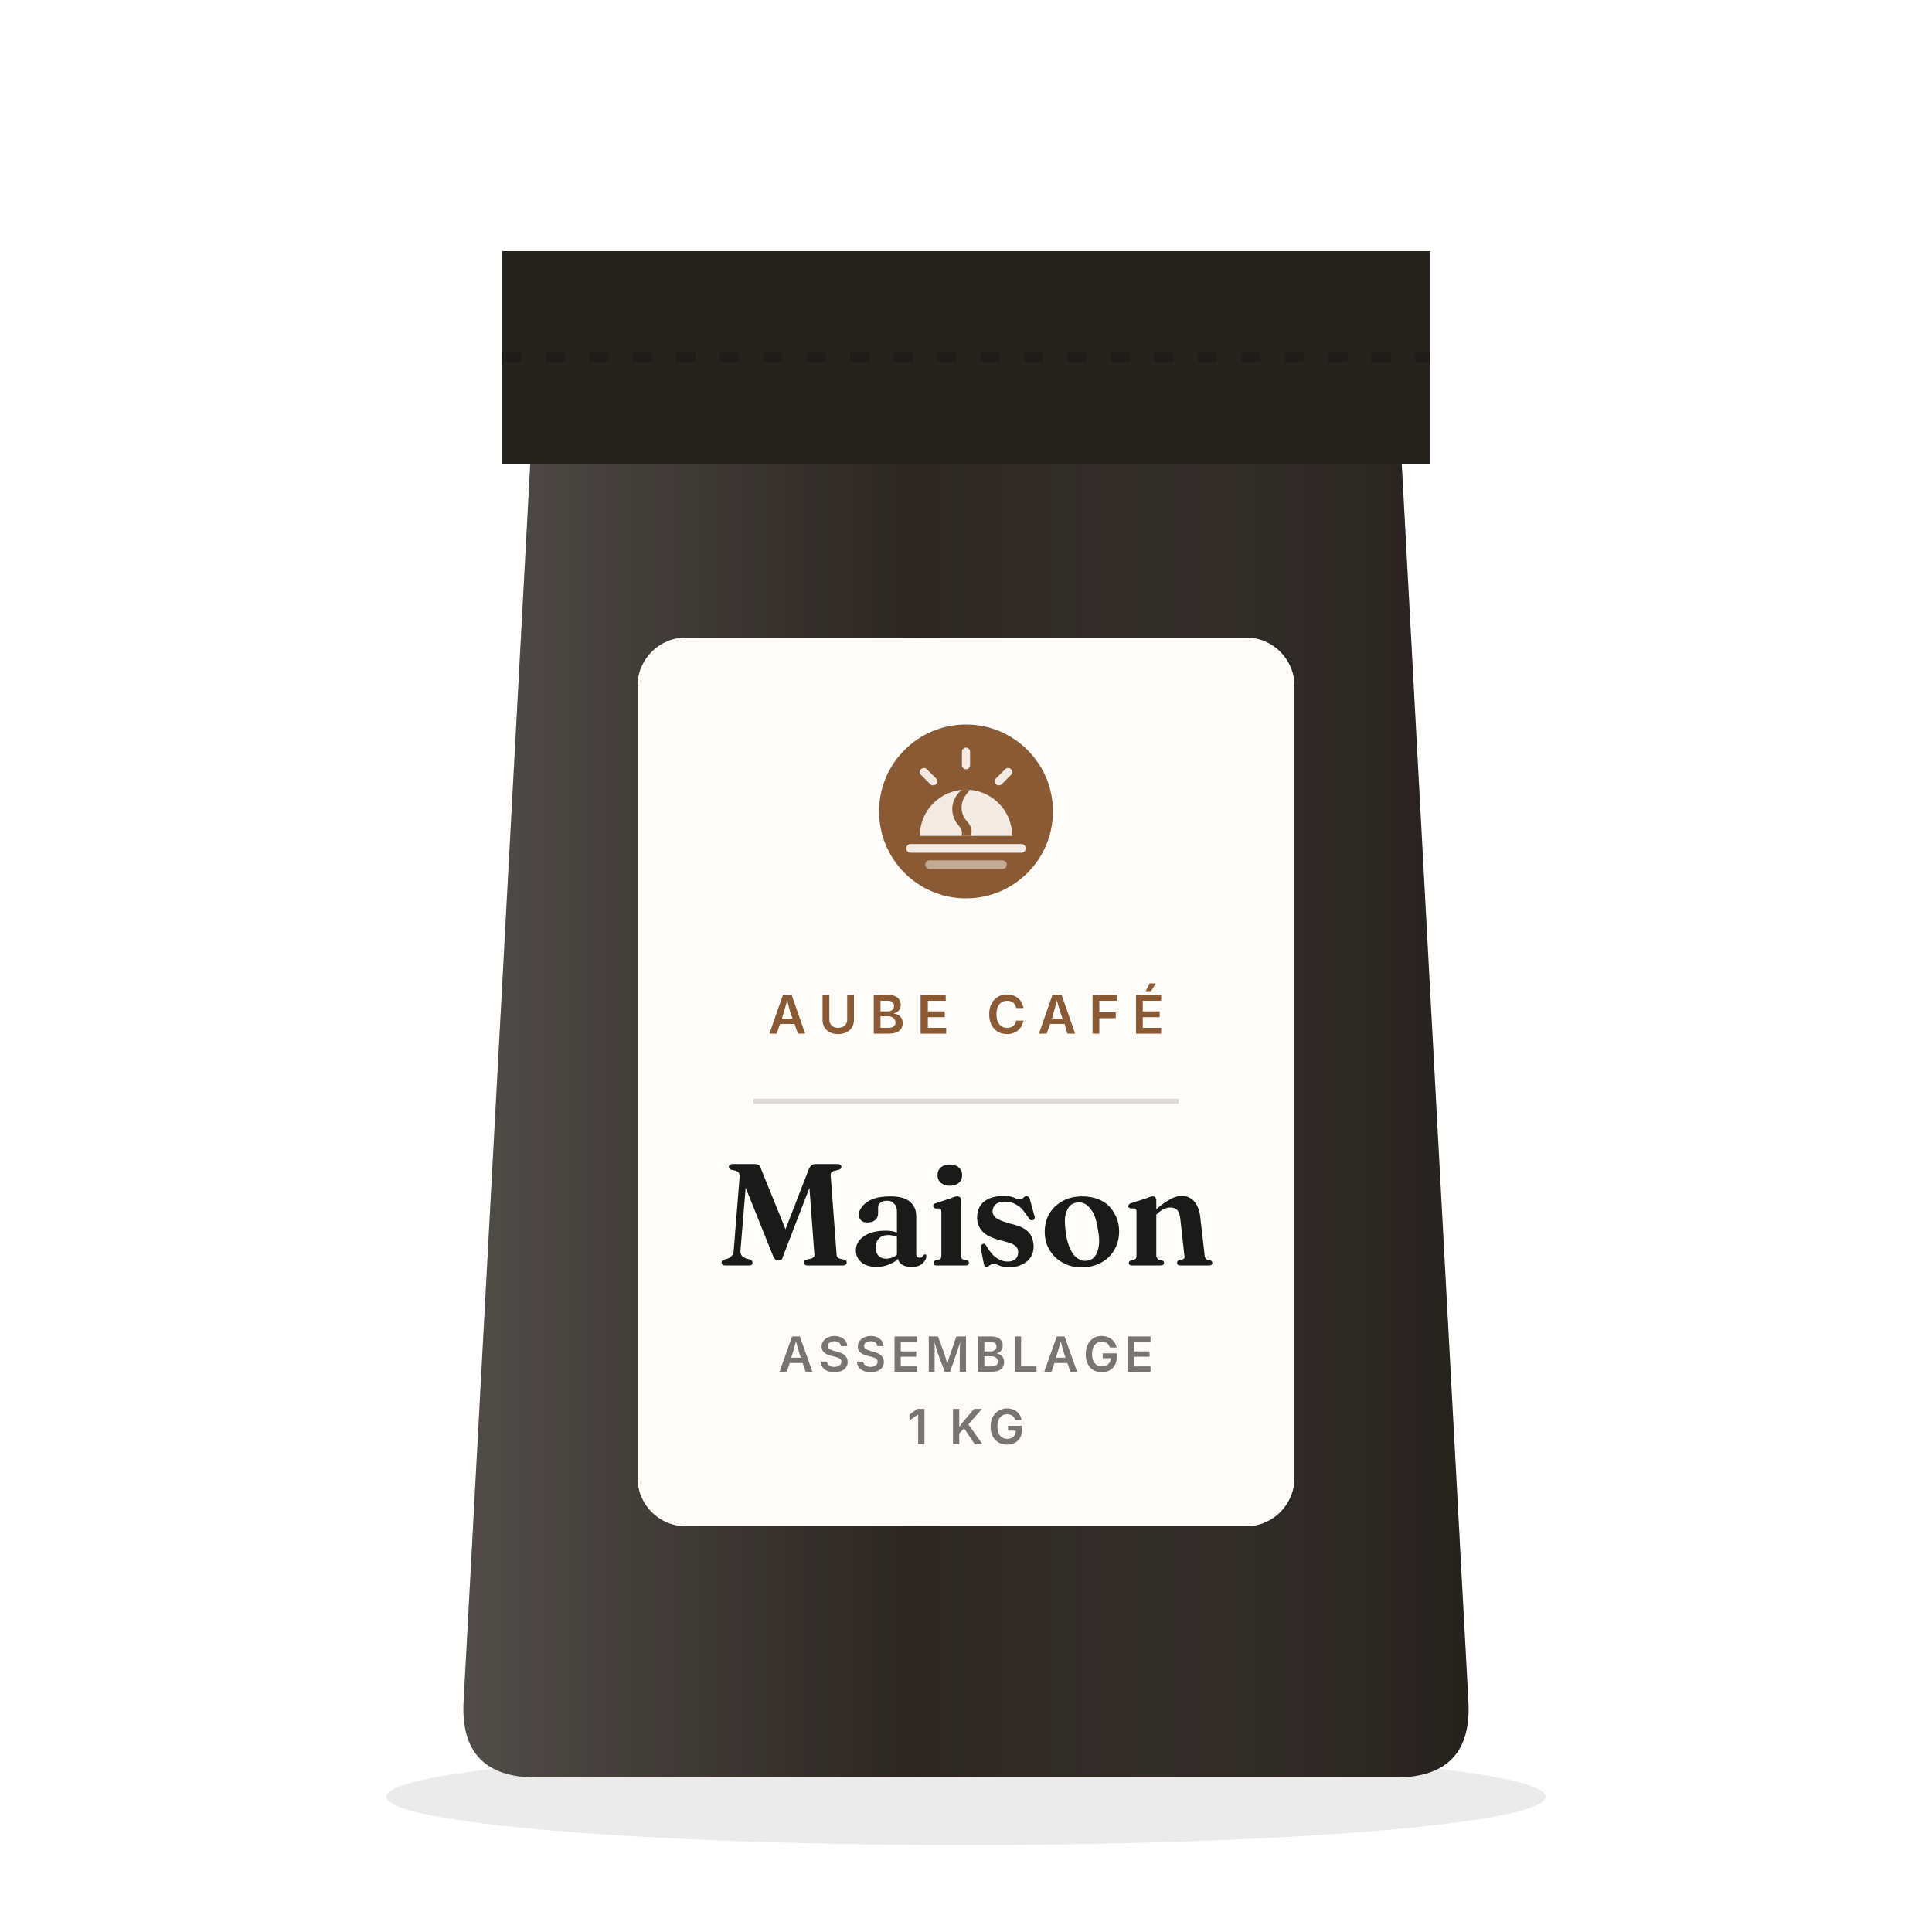
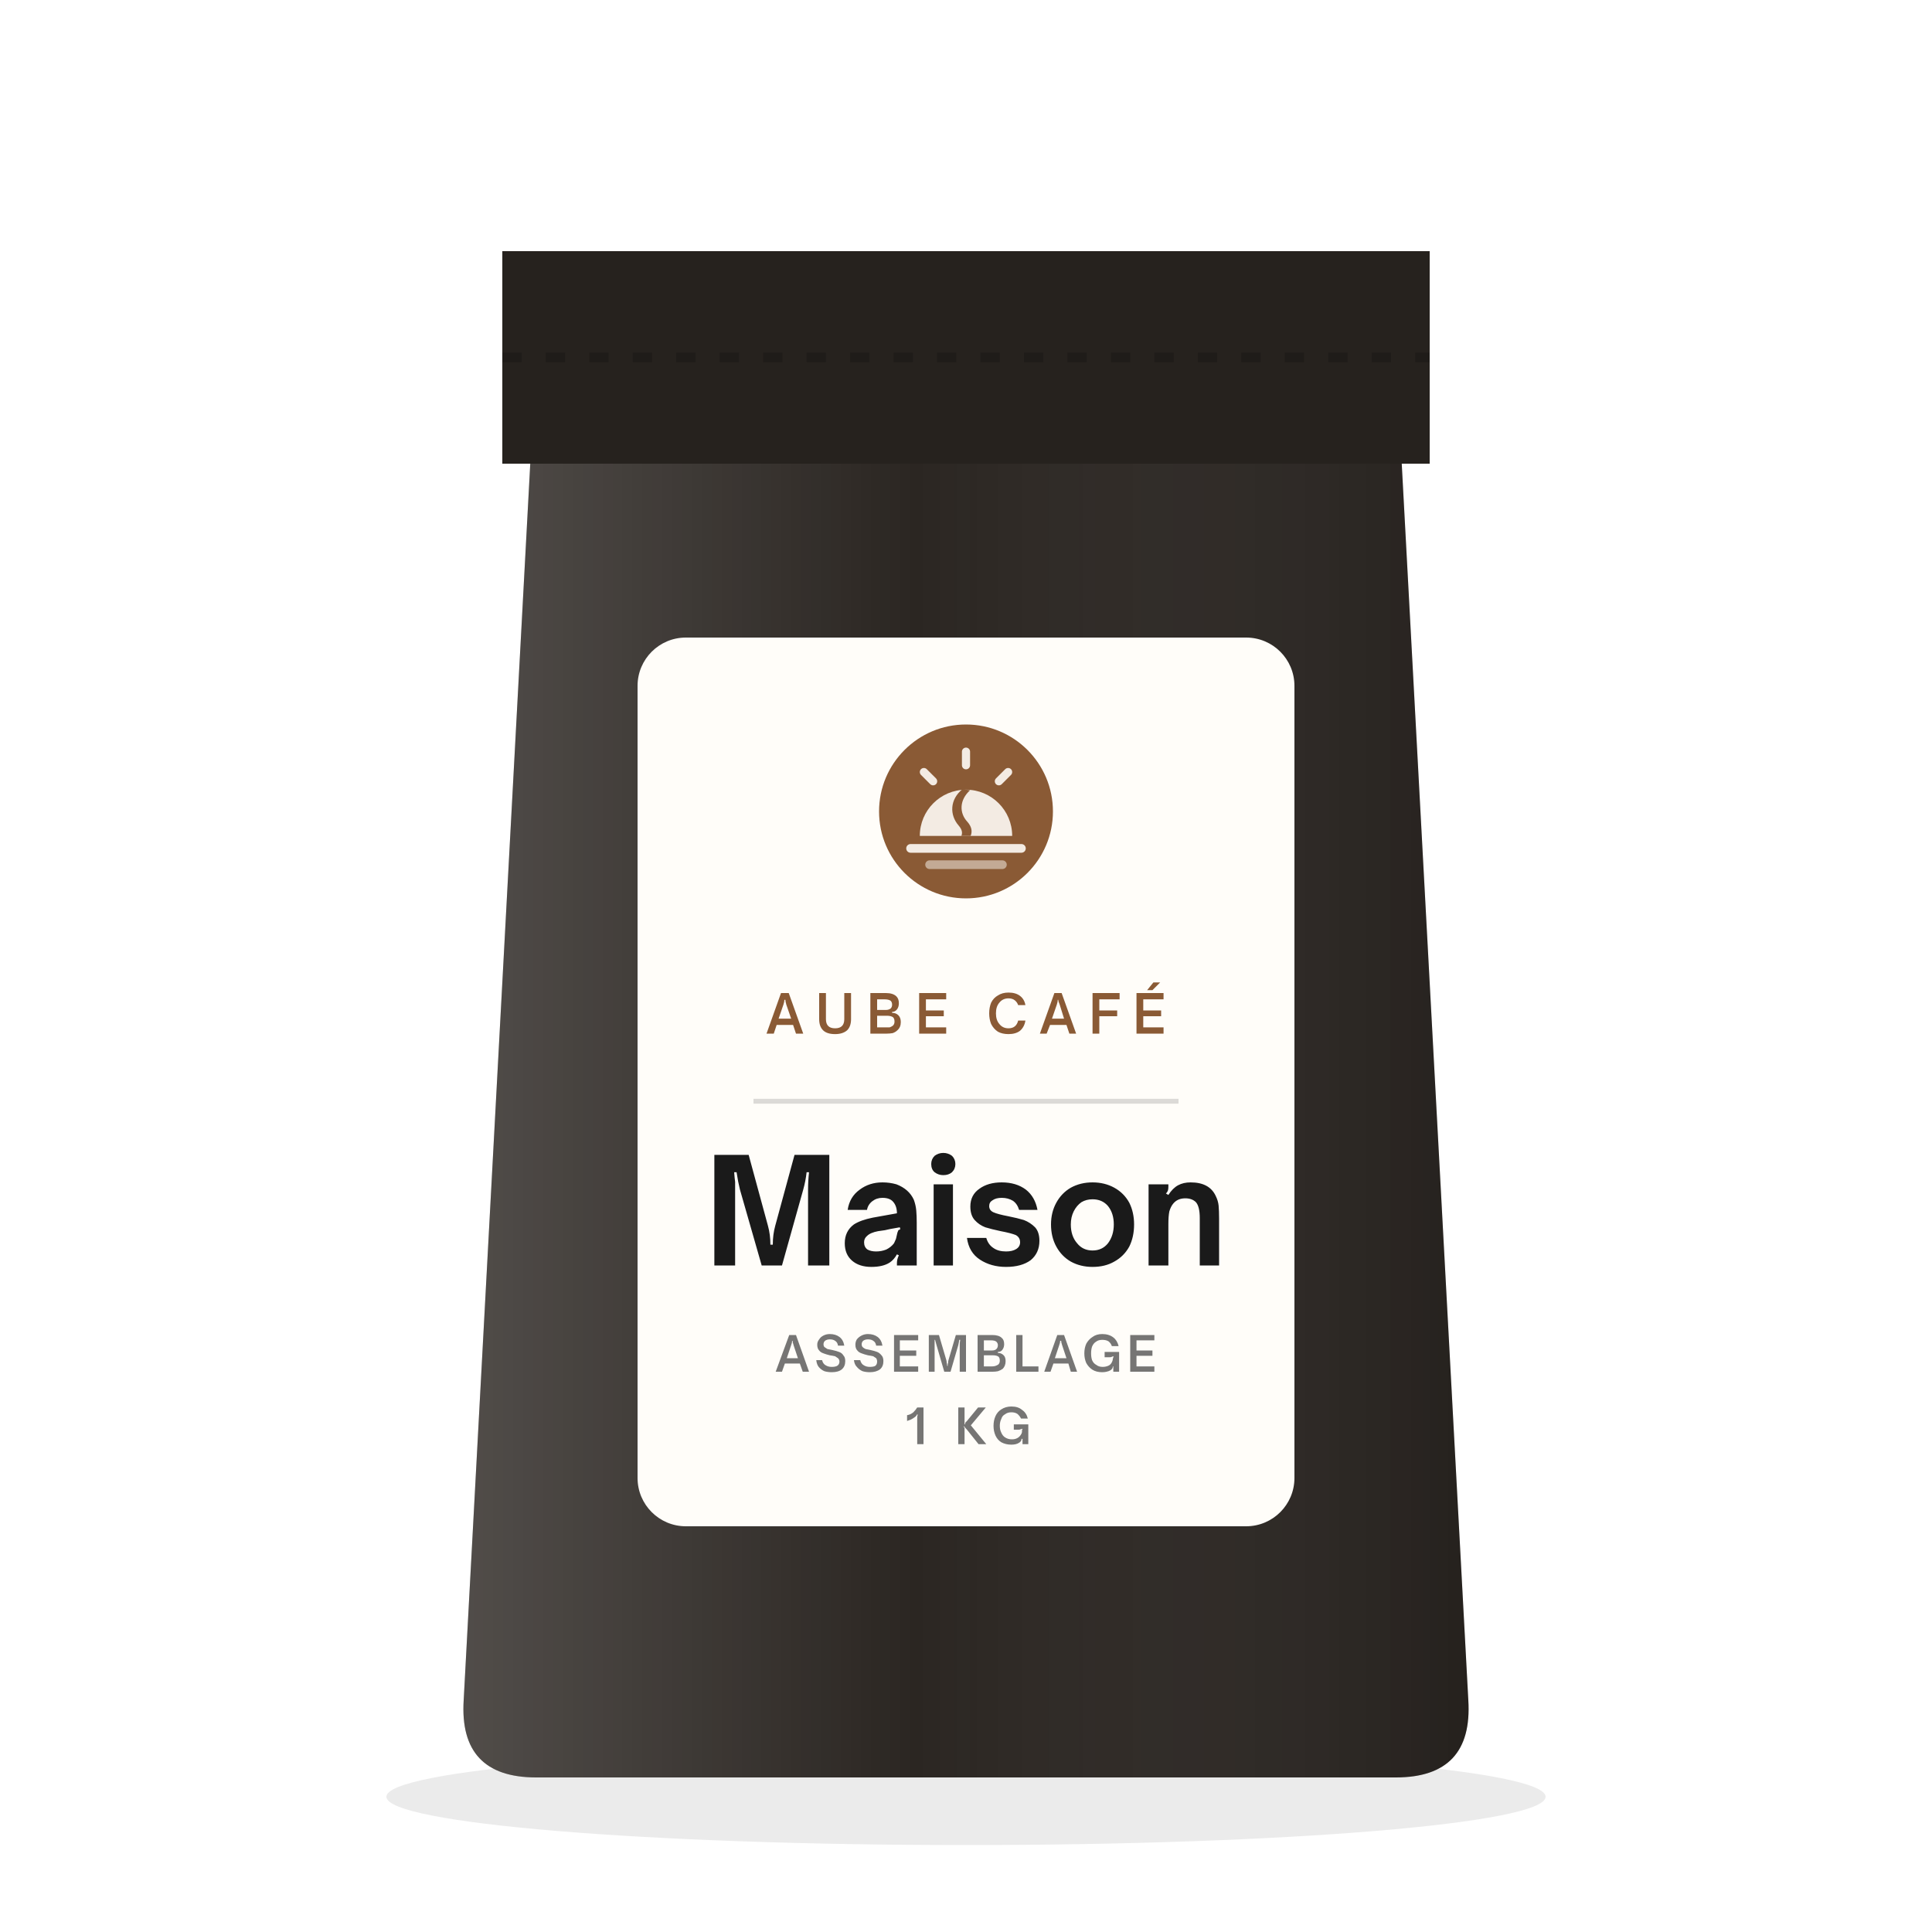
<svg xmlns="http://www.w3.org/2000/svg" viewBox="0 0 400 400">
  <ellipse cx="200" cy="372" rx="120" ry="10" fill="#000" opacity=".08" />
  <path d="M110 92h180l14 260q1 16-15 16H111q-16 0-15-16z" fill="#2b2622" />
  <path d="M110 92h180l14 260q1 16-15 16H111q-16 0-15-16z" fill="url(#shade)" />
  <path d="M104 52h192v44H104z" fill="#2b2622" />
  <path d="M104 52h192v44H104z" fill="#000" opacity=".12" />
  <path d="M104 74h192" stroke="#000" stroke-opacity=".18" stroke-width="2" stroke-dasharray="4 5" />
  <rect x="132" y="132" width="136" height="184" rx="10" fill="#fffdf9" />
  <g transform="translate(182 150) scale(.5625)">
    <circle cx="32" cy="32" r="32" fill="#8a5a35" />
    <path d="M15 41a17 17 0 0 1 34 0z" fill="#f3ebe3" />
    <path d="M33.5 24.2c-4 3.6-4 8.4-1 11.6 1.6 1.8 1.9 3.6 1.2 5.2h-3.4c.5-1.2.2-2.4-1-3.8-3.4-3.9-3.3-9.6 1.4-13.4z" fill="#8a5a35" />
    <rect x="10" y="44" width="44" height="3.2" rx="1.6" fill="#f3ebe3" />
    <rect x="17" y="50" width="30" height="3.2" rx="1.6" fill="#f3ebe3" opacity=".55" />
    <g stroke="#f3ebe3" stroke-width="3" stroke-linecap="round">
      <path d="M32 10v5M16.5 17.5l3.4 3.4M47.5 17.5l-3.4 3.4" />
    </g>
  </g>
-   <path d="M159.3 214H160.8L161.5 212H164.5L165.2 214H166.7L163.9 206H162.1ZM161.9 210.9 162.2 209.8C162.4 209.1 162.7 208.2 163 207.1C163.2 208.2 163.5 209.1 163.7 209.8L164.1 210.9Z M173.5 214.1C175.5 214.1 176.8 212.9 176.8 211.2V206H175.4V211.1C175.4 212.1 174.7 212.8 173.5 212.8C172.4 212.8 171.7 212.1 171.7 211.1V206H170.3V211.2C170.3 212.9 171.6 214.1 173.5 214.1Z M180.9 214H184.1C186 214 186.9 213.1 186.9 211.8C186.9 210.6 186 209.9 185.1 209.9V209.8C185.9 209.6 186.5 209 186.5 208.1C186.5 206.9 185.7 206 184 206H180.9ZM182.3 212.8V210.4H183.9C184.8 210.4 185.4 211 185.4 211.7C185.4 212.3 185 212.8 183.9 212.8ZM182.3 209.4V207.2H183.8C184.7 207.2 185.1 207.6 185.1 208.3C185.1 209 184.5 209.4 183.8 209.4Z M190.6 214H195.9V212.8H192.1V210.6H195.6V209.4H192.1V207.2H195.8V206H190.6Z  M208.5 214.1C210.4 214.1 211.6 212.9 211.9 211.3H210.4C210.2 212.3 209.5 212.8 208.5 212.8C207.2 212.8 206.3 211.8 206.3 210C206.3 208.2 207.2 207.2 208.5 207.2C209.5 207.2 210.2 207.7 210.4 208.7H211.9C211.6 206.9 210.2 205.9 208.5 205.9C206.4 205.9 204.8 207.4 204.8 210C204.8 212.6 206.4 214.1 208.5 214.1Z M215.1 214H216.7L217.4 212H220.4L221 214H222.6L219.8 206H217.9ZM217.8 210.9 218.1 209.8C218.3 209.1 218.6 208.2 218.8 207.1C219.1 208.2 219.4 209.1 219.6 209.8L220 210.9Z M226.2 214H227.6V210.8H231V209.6H227.6V207.2H231.3V206H226.2Z M235.2 214H240.4V212.8H236.6V210.6H240.1V209.4H236.6V207.2H240.4V206H235.2ZM237.2 205.2H238.3L239.3 203.6H238Z" fill="#8a5a35" />
+   <path d="M160.2 214H158.7L161.7 205.6H163.3L166.3 214H164.8L164.2 212.2H160.8ZM161.2 210.9H163.8L162.8 208Q162.6 207.3 162.6 207H162.4Q162.4 207.4 162.2 208Z M169.6 211V205.6H171V211Q171 212.9 172.9 212.9Q174.8 212.9 174.8 211V205.6H176.2V211Q176.2 212.5 175.4 213.3Q174.5 214.1 172.9 214.1Q171.2 214.1 170.4 213.3Q169.6 212.5 169.6 211Z M180.2 214V205.6H183.4Q184.9 205.6 185.6 206.3Q186.1 206.8 186.1 207.7Q186.1 208.5 185.7 209Q185.3 209.5 184.7 209.5V209.7Q185.5 209.7 186 210.2Q186.5 210.7 186.5 211.6Q186.5 212.7 185.8 213.3Q185.4 213.7 184.8 213.9Q184.2 214 183.6 214ZM183.4 209.1Q184 209.1 184.4 208.8Q184.7 208.5 184.7 208Q184.7 207.5 184.4 207.2Q184 206.9 183.1 206.9H181.6V209.1ZM183.4 212.7Q183.8 212.7 184.2 212.7Q184.5 212.6 184.8 212.4Q185.2 212.1 185.2 211.5Q185.2 210.7 184.7 210.5Q184.3 210.3 183.6 210.3H181.6V212.7Z M195.9 214H190.3V205.6H195.9V206.9H191.7V209.2H195.4V210.4H191.7V212.7H195.9Z  M204.8 209.8Q204.8 208.6 205.2 207.6Q205.7 206.6 206.6 206.1Q207.5 205.5 208.8 205.5Q210.3 205.5 211.2 206.2Q212.1 206.9 212.3 208.1H210.8Q210.6 207.5 210.1 207.1Q209.6 206.7 208.8 206.7Q207.6 206.7 206.9 207.6Q206.2 208.4 206.2 209.8Q206.2 211.2 206.9 212Q207.6 212.9 208.8 212.9Q209.6 212.9 210.1 212.5Q210.6 212.1 210.8 211.3H212.3Q212.1 212.6 211.2 213.4Q210.3 214.1 208.8 214.1Q207.5 214.1 206.6 213.6Q205.7 213 205.2 212Q204.8 211 204.8 209.8Z M216.7 214H215.3L218.3 205.6H219.8L222.8 214H221.4L220.8 212.2H217.4ZM217.8 210.9H220.3L219.4 208Q219.1 207.3 219.1 207H219Q219 207.4 218.8 208Z M227.6 214H226.2V205.6H231.8V206.9H227.6V209.2H231.3V210.4H227.6Z M240.9 214H235.3V205.6H240.9V206.9H236.7V209.2H240.4V210.4H236.7V212.7H240.9ZM238.6 205H237.5L238.8 203.4H240.2Z" fill="#8a5a35" />
  <path d="M156 228h88" stroke="#1a1a1a" stroke-opacity=".15" />
-   <path d="M163.2 255.9 161.9 256.4 167.4 242.2Q167.7 241.5 168 241.3Q168.3 241 168.9 241H173.4Q173.8 241 174 241.2Q174.2 241.3 174.2 241.6Q174.2 241.8 174 242Q173.9 242.1 173.6 242.2L172.8 242.4Q172.3 242.5 172.1 242.8Q171.9 243.1 172 243.6L173.2 259.6Q173.2 260.1 173.4 260.3Q173.5 260.5 173.9 260.6L174.8 260.8Q175 260.9 175.2 261Q175.3 261.2 175.3 261.4Q175.3 261.7 175.1 261.8Q174.9 262 174.5 262H167.2Q166.8 262 166.6 261.8Q166.4 261.7 166.4 261.4Q166.4 261.2 166.5 261Q166.7 260.9 167 260.8L167.8 260.6Q168.3 260.5 168.5 260.2Q168.7 260 168.6 259.6L167.4 243.4L168.6 243.3L162.2 259.9Q162 260.6 161.8 260.8Q161.5 260.9 161.2 260.9Q160.9 260.9 160.7 260.9Q160.5 260.8 160.4 260.6Q160.2 260.4 160 259.9L153.5 243.7L154.6 243.3L153.3 259Q153.3 259.7 153.6 260Q154 260.4 154.6 260.6L155.4 260.8Q155.6 260.9 155.7 261.1Q155.8 261.2 155.8 261.4Q155.8 261.7 155.7 261.8Q155.5 262 155.1 262H150.1Q149.7 262 149.6 261.8Q149.4 261.7 149.4 261.4Q149.4 261.1 149.5 261Q149.7 260.9 150 260.8L150.6 260.6Q151.2 260.4 151.5 260Q151.8 259.7 151.9 259L153.1 244Q153.2 243.3 153 242.9Q152.8 242.5 152.3 242.4L151.5 242.2Q151.2 242.2 151.1 242Q150.9 241.8 150.9 241.6Q150.9 241 151.7 241H156.1Q156.7 241 157.1 241.2Q157.4 241.4 157.6 242.1Z M185.9 260.2V259.9L185.7 259.9V250.8Q185.7 249.7 185.1 249.2Q184.6 248.6 183.7 248.6Q182.8 248.6 182.3 249Q181.8 249.4 181.8 249.9V251.2Q181.8 252.1 181.2 252.6Q180.6 253.1 179.6 253.1Q178.7 253.1 178.3 252.7Q177.8 252.2 177.8 251.5Q177.8 250.6 178.6 249.7Q179.3 248.8 180.8 248.2Q182.2 247.7 184.4 247.7Q187.1 247.7 188.4 248.8Q189.7 249.9 189.7 251.8V259.6Q189.7 260 189.9 260.2Q190.1 260.4 190.4 260.4Q190.7 260.4 190.9 260.3Q191 260.1 191.1 259.9Q191.2 259.8 191.3 259.8Q191.4 259.7 191.5 259.7Q191.6 259.7 191.7 259.8Q191.8 259.9 191.8 260.1Q191.8 260.6 191.4 261.1Q191.1 261.6 190.4 262Q189.8 262.3 188.7 262.3Q187.4 262.3 186.7 261.8Q185.9 261.2 185.9 260.2ZM177.2 258.9Q177.2 257.1 178.8 256Q180.4 254.8 183.4 254.8Q184.3 254.8 185.1 255Q185.8 255.2 186.4 255.4L186.1 256.2Q185.6 256 185.1 255.9Q184.5 255.7 183.9 255.7Q182.7 255.7 182 256.4Q181.3 257.1 181.3 258.2Q181.3 259.4 181.9 260Q182.5 260.6 183.4 260.6Q184.2 260.6 184.9 260.3Q185.7 259.9 186.1 259.3L186.4 260Q185.7 261.1 184.3 261.7Q183 262.3 181.5 262.3Q179.5 262.3 178.4 261.4Q177.2 260.4 177.2 258.9Z M199 248.5V259.9Q199 260.3 199.1 260.5Q199.2 260.7 199.5 260.8L200.1 260.9Q200.4 261 200.5 261.1Q200.6 261.3 200.6 261.5Q200.6 261.7 200.4 261.9Q200.2 262 199.9 262H193.9Q193.6 262 193.4 261.9Q193.3 261.7 193.3 261.5Q193.3 261.3 193.4 261.2Q193.5 261 193.8 260.9L194.4 260.8Q194.6 260.7 194.8 260.5Q194.9 260.3 194.9 259.9V250.9Q194.9 250.5 194.8 250.4Q194.7 250.2 194.4 250.2L193.6 250.2Q193.4 250.1 193.3 250Q193.2 249.9 193.2 249.7Q193.2 249.5 193.3 249.3Q193.4 249.2 193.8 249.1L196.8 248.1Q197.4 247.9 197.6 247.8Q197.9 247.7 198.1 247.7Q198.6 247.7 198.8 247.9Q199 248.2 199 248.5ZM196.6 245.5Q195.5 245.5 194.8 244.9Q194.1 244.3 194.1 243.3Q194.1 242.3 194.8 241.7Q195.5 241.1 196.6 241.1Q197.8 241.1 198.5 241.7Q199.2 242.3 199.2 243.3Q199.2 244.3 198.5 244.9Q197.8 245.5 196.6 245.5Z M208.6 261.2Q209.7 261.2 210.2 260.7Q210.8 260.2 210.8 259.3Q210.8 258.8 210.6 258.4Q210.4 258 209.7 257.6Q209.1 257.3 207.9 257Q205.7 256.5 204.5 255.8Q203.3 255.1 202.8 254.1Q202.3 253.2 202.3 252.1Q202.3 250 203.7 248.8Q205.2 247.6 207.9 247.6Q208.8 247.6 209.5 247.8Q210.1 248 210.5 248.2Q210.9 248.3 211.1 248.3Q211.4 248.3 211.6 248.2Q211.9 248 212.1 247.8Q212.3 247.6 212.5 247.6Q212.7 247.6 212.9 247.8Q213.1 247.9 213.2 248.2L214.1 251.5Q214.3 251.9 214.2 252.2Q214.2 252.5 213.9 252.6Q213.6 252.7 213.4 252.6Q213.1 252.5 213 252.2Q212.2 251 211.5 250.2Q210.7 249.5 209.8 249.1Q209 248.8 208.1 248.8Q206.8 248.8 206.2 249.3Q205.5 249.9 205.5 250.8Q205.5 251.3 205.8 251.7Q206.1 252.2 206.8 252.5Q207.6 252.9 209 253.3Q210.8 253.7 211.9 254.3Q213.1 255 213.5 255.9Q214 256.9 214 258.1Q214 259.3 213.4 260.3Q212.7 261.3 211.6 261.8Q210.4 262.4 208.9 262.4Q208 262.4 207.4 262.2Q206.8 262 206.4 261.8Q206 261.6 205.7 261.6Q205.4 261.6 205.2 261.8Q204.9 262 204.7 262.1Q204.5 262.3 204.2 262.3Q204 262.3 203.9 262.2Q203.8 262.1 203.7 261.7L203.1 258.7Q203 258.2 203.1 257.9Q203.1 257.7 203.4 257.6Q203.7 257.4 203.9 257.6Q204.1 257.7 204.3 258.1Q205.3 259.8 206.4 260.5Q207.5 261.2 208.6 261.2Z M224.1 247.7Q226.3 247.7 228.1 248.6Q229.8 249.5 230.7 251.2Q231.7 252.8 231.7 255Q231.7 257.1 230.7 258.8Q229.7 260.5 228 261.4Q226.2 262.4 223.9 262.4Q221.7 262.4 220 261.4Q218.3 260.5 217.3 258.8Q216.3 257.2 216.3 255Q216.3 252.9 217.3 251.2Q218.3 249.6 220.1 248.6Q221.8 247.7 224.1 247.7ZM225.1 261Q226.1 260.9 226.7 260.1Q227.3 259.3 227.5 257.9Q227.7 256.5 227.3 254.5Q227 252.5 226.4 251.2Q225.7 250 224.9 249.4Q224 248.8 222.9 249Q221.9 249.1 221.3 249.9Q220.7 250.7 220.5 252.1Q220.4 253.5 220.7 255.5Q221 257.5 221.7 258.8Q222.3 260.1 223.2 260.6Q224.1 261.2 225.1 261Z M239.4 248.5V259.9Q239.4 260.3 239.6 260.5Q239.7 260.7 239.9 260.8L240.5 260.9Q241 261.1 241 261.4Q241 262 240.3 262H234.4Q234.1 262 233.9 261.9Q233.7 261.7 233.7 261.5Q233.7 261.3 233.8 261.2Q234 261 234.2 260.9L234.8 260.8Q235.1 260.7 235.2 260.5Q235.3 260.3 235.3 259.9V250.9Q235.3 250.5 235.2 250.4Q235.1 250.2 234.9 250.2L234.1 250.2Q233.8 250.1 233.7 250Q233.6 249.9 233.6 249.7Q233.6 249.5 233.8 249.3Q233.9 249.2 234.2 249.1L237.3 248.1Q237.8 247.9 238.1 247.8Q238.4 247.7 238.6 247.7Q239 247.7 239.2 247.9Q239.4 248.2 239.4 248.5ZM239 251.8 238.4 251.2 239 250.7Q240.8 249.1 242.1 248.4Q243.4 247.6 244.6 247.6Q246.3 247.6 247.3 248.8Q248.3 250 248.5 252L249.4 259.8Q249.4 260.3 249.6 260.5Q249.7 260.7 249.9 260.8L250.5 260.9Q250.8 261 250.9 261.2Q251 261.3 251 261.5Q251 261.7 250.8 261.9Q250.7 262 250.3 262H244.4Q243.7 262 243.7 261.4Q243.7 261.1 244.1 260.9L244.7 260.8Q245 260.7 245.2 260.5Q245.3 260.3 245.2 259.8L244.4 252.6Q244.3 251.3 243.8 250.6Q243.3 250 242.3 250Q241.7 250 241 250.3Q240.3 250.6 239.6 251.3Z" fill="#1a1a1a" />
-   <path d="M161.4 284H162.9L163.5 282.2H166.2L166.8 284H168.2L165.6 276.7H164ZM163.8 281.1 164.1 280.2C164.3 279.6 164.5 278.8 164.8 277.7C165.1 278.7 165.3 279.6 165.5 280.2L165.8 281.1Z M172.7 284.1C174.5 284.1 175.5 283.2 175.5 282C175.5 280.7 174.4 280.1 173.4 279.9L172.7 279.7C172.1 279.5 171.4 279.3 171.4 278.7C171.4 278.1 171.9 277.7 172.8 277.7C173.5 277.7 174.1 278.1 174.1 278.7H175.4C175.4 277.5 174.3 276.6 172.8 276.6C171.3 276.6 170.1 277.5 170.1 278.8C170.1 279.8 170.8 280.4 172.1 280.7L172.9 280.9C173.7 281.1 174.2 281.4 174.2 281.9C174.2 282.6 173.6 283 172.7 283C171.9 283 171.3 282.6 171.2 281.9H169.9C170 283.3 171.1 284.1 172.7 284.1Z M180.3 284.1C182 284.1 183 283.2 183 282C183 280.7 181.9 280.1 180.9 279.9L180.2 279.7C179.6 279.5 178.9 279.3 178.9 278.7C178.9 278.1 179.4 277.7 180.3 277.7C181.1 277.7 181.6 278.1 181.6 278.7H182.9C182.9 277.5 181.8 276.6 180.3 276.6C178.8 276.6 177.6 277.5 177.6 278.8C177.6 279.8 178.3 280.4 179.6 280.7L180.4 280.9C181.2 281.1 181.7 281.4 181.7 281.9C181.7 282.6 181.1 283 180.2 283C179.4 283 178.8 282.6 178.7 281.9H177.4C177.5 283.3 178.6 284.1 180.3 284.1Z M185.2 284H189.9V282.9H186.5V280.9H189.7V279.8H186.5V277.8H189.9V276.7H185.2Z M192.3 284H193.5V280.3C193.5 279.8 193.5 278.8 193.5 277.9C193.8 278.9 194 279.9 194.2 280.3L195.6 284H196.7L198 280.3C198.2 279.8 198.5 278.8 198.8 277.9C198.7 278.8 198.7 279.8 198.7 280.3V284H200V276.7H198L196.7 280.5C196.5 280.9 196.3 281.8 196.1 282.5C196 281.8 195.7 280.9 195.6 280.5L194.2 276.7H192.3Z M202.5 284H205.4C207.1 284 207.9 283.2 207.9 282C207.9 280.9 207.1 280.3 206.3 280.2V280.2C207.1 280 207.6 279.5 207.6 278.6C207.6 277.5 206.8 276.7 205.3 276.7H202.5ZM203.8 282.9V280.8H205.3C206.1 280.8 206.6 281.3 206.6 281.9C206.6 282.5 206.2 282.9 205.2 282.9ZM203.8 279.8V277.8H205.1C205.9 277.8 206.3 278.2 206.3 278.8C206.3 279.4 205.8 279.8 205.1 279.8Z M210.1 284H214.6V282.9H211.4V276.7H210.1Z M216.2 284H217.7L218.3 282.2H221L221.6 284H223L220.4 276.7H218.8ZM218.6 281.1 218.9 280.2C219.1 279.6 219.3 278.8 219.6 277.7C219.9 278.7 220.1 279.6 220.3 280.2L220.6 281.1Z M228.1 284.1C229.9 284.1 231.2 282.9 231.2 281.1V280.2H228.3V281.2H230C229.9 282.3 229.2 282.9 228.1 282.9C226.9 282.9 226.1 282 226.1 280.4C226.1 278.7 226.9 277.8 228.1 277.8C229 277.8 229.6 278.3 229.8 279H231.2C230.9 277.6 229.7 276.6 228.1 276.6C226.2 276.6 224.8 278 224.8 280.4C224.8 282.7 226.1 284.1 228.1 284.1Z M233.5 284H238.2V282.9H234.8V280.9H238V279.8H234.8V277.8H238.2V276.7H233.5Z" fill="#1a1a1a" opacity=".6" />
-   <path d="M191.4 291.7H189.9L188.3 292.9V294.1L190 292.9H190.1V299H191.4Z  M197.3 299H198.6V296.8L199.6 295.7L201.8 299H203.4L200.5 294.9L203.3 291.7H201.7L199.8 293.9C199.3 294.5 199 294.9 198.6 295.4L198.6 293.9V291.7H197.3Z M208.5 299.1C210.3 299.1 211.6 297.9 211.6 296.1V295.2H208.7V296.2H210.3C210.3 297.3 209.6 297.9 208.5 297.9C207.3 297.9 206.5 297 206.5 295.4C206.5 293.7 207.3 292.8 208.5 292.8C209.4 292.8 210 293.3 210.2 294H211.5C211.3 292.6 210.1 291.6 208.5 291.6C206.6 291.6 205.1 293 205.1 295.4C205.1 297.7 206.5 299.1 208.5 299.1Z" fill="#1a1a1a" opacity=".6" />
+   <path d="M147.9 262V239.1H155L159 253.8Q159.5 255.6 159.5 257.7H160Q160 255.6 160.5 253.8L164.5 239.1H171.7V262H167.3V246.3Q167.3 244.5 167.5 242.7L167 242.7Q166.8 244.5 166.3 246.3L161.9 262H157.7L153.2 246.3Q152.8 244.7 152.5 242.7L152 242.7Q152.1 244 152.2 244.7Q152.2 245.5 152.2 246.3V262Z M174.9 257.4Q174.9 254.9 176.8 253.5Q178.2 252.6 180.7 252.1L185.7 251.2Q185.7 249.7 184.9 248.8Q184.2 248 182.7 248Q181.5 248 180.6 248.7Q179.7 249.4 179.5 250.5H175.5Q175.9 247.8 178 246.3Q180 244.8 182.7 244.8Q184.2 244.8 185.6 245.2Q186.9 245.7 187.8 246.5Q188.7 247.3 189.2 248.4Q189.6 249.5 189.7 250.6Q189.8 251.7 189.8 253.2V262H185.7V261.5Q185.7 260.7 186.1 259.9L185.7 259.7Q185.1 260.8 184.2 261.4Q182.8 262.3 180.4 262.3Q177.9 262.3 176.4 261Q174.9 259.7 174.9 257.4ZM183.5 258.7Q184.5 258.2 185.1 257.4Q185.3 256.9 185.5 256.5Q185.6 256 185.8 255.2Q185.9 254.9 186 254.7Q186.2 254.6 186.4 254.5L186.3 254.1Q183.9 254.5 183.2 254.7L181.8 254.9Q180.2 255.2 179.5 255.9Q178.9 256.4 178.9 257.2Q178.9 258.2 179.6 258.7Q180.3 259.1 181.4 259.1Q182.5 259.1 183.5 258.7Z M197.3 262H193.3V245.2H197.3ZM192.8 241Q192.8 240 193.5 239.3Q194.3 238.7 195.3 238.7Q196.3 238.7 197.1 239.3Q197.8 240 197.8 241Q197.8 242 197.1 242.7Q196.4 243.3 195.3 243.3Q194.3 243.3 193.5 242.7Q192.8 242.1 192.8 241Z M200.2 256.3H204.2Q204.6 257.7 205.7 258.4Q206.7 259.1 208.3 259.1Q209.6 259.1 210.4 258.6Q211.2 258.1 211.2 257.2Q211.2 256.2 210.3 255.7Q209.3 255.3 207.2 254.9Q205.3 254.5 204 254.1Q202.7 253.6 201.8 252.6Q200.9 251.6 200.9 249.8Q200.9 247.4 202.8 246.1Q204.6 244.8 207.4 244.8Q210.4 244.8 212.4 246.3Q214.3 247.8 214.8 250.5H211Q210.6 249.2 209.7 248.6Q208.7 248 207.4 248Q206.2 248 205.5 248.5Q204.8 248.9 204.8 249.7Q204.8 250.6 205.7 251Q206.6 251.4 208.7 251.8Q210.7 252.2 212 252.6Q213.3 253.1 214.3 254.1Q215.2 255.1 215.2 256.9Q215.2 259.4 213.4 260.9Q211.5 262.3 208.3 262.3Q205.2 262.3 202.9 260.8Q200.6 259.3 200.2 256.3Z M217.6 253.5Q217.6 251 218.7 249Q219.8 247 221.7 245.9Q223.7 244.8 226.2 244.8Q228.7 244.8 230.7 245.9Q232.7 247 233.8 249Q234.8 251 234.8 253.5Q234.8 256.1 233.8 258.1Q232.7 260.1 230.7 261.2Q228.8 262.3 226.2 262.3Q223.7 262.3 221.7 261.2Q219.8 260.1 218.7 258.1Q217.6 256.1 217.6 253.5ZM230.6 253.5Q230.6 251.2 229.4 249.7Q228.2 248.3 226.2 248.3Q224.9 248.3 223.9 248.9Q222.9 249.6 222.3 250.8Q221.7 252 221.7 253.5Q221.7 255.9 223 257.4Q224.2 258.9 226.2 258.9Q228.2 258.9 229.4 257.4Q230.6 255.8 230.6 253.5Z M237.8 262V245.2H241.9V245.7Q241.9 246.2 241.8 246.5Q241.7 246.8 241.4 247.1L241.9 247.4Q242.8 246 243.9 245.4Q245 244.8 246.5 244.8Q250.4 244.8 251.7 247.6Q252.2 248.6 252.3 249.6Q252.4 250.7 252.4 252.3V262H248.4V252.2Q248.4 249.8 247.6 248.9Q246.8 248.1 245.4 248.1Q243.8 248.1 242.9 249.2Q242.4 249.8 242.1 250.8Q241.9 251.8 241.9 253.4V262Z" fill="#1a1a1a" />
+   <path d="M161.9 284H160.6L163.4 276.4H164.8L167.5 284H166.2L165.6 282.3H162.5ZM162.9 281.2H165.2L164.3 278.5Q164.1 277.9 164.1 277.6H164Q164 278 163.8 278.5Z M169 281.6H170.2Q170.4 282.4 171 282.7Q171.5 283 172.2 283Q172.9 283 173.3 282.8Q173.8 282.5 173.8 281.9Q173.8 281.5 173.5 281.2Q173.2 281 172.9 280.8Q172.5 280.7 171.8 280.6Q171 280.4 170.5 280.2Q169.9 280 169.6 279.6Q169.2 279.2 169.2 278.4Q169.2 277.8 169.6 277.3Q169.9 276.8 170.5 276.5Q171.1 276.2 171.8 276.2Q173 276.2 173.8 276.8Q174.6 277.4 174.8 278.6H173.5Q173.4 277.9 172.9 277.6Q172.5 277.3 171.8 277.3Q171.2 277.3 170.8 277.6Q170.5 277.9 170.5 278.3Q170.5 278.7 170.7 278.9Q171 279.1 171.3 279.3Q171.7 279.4 172.3 279.5Q173.2 279.7 173.7 279.9Q174.3 280.1 174.6 280.6Q175 281 175 281.8Q175 282.9 174.3 283.5Q173.6 284.1 172.2 284.1Q171.4 284.1 170.7 283.9Q170 283.6 169.5 283Q169.1 282.5 169 281.6Z M176.8 281.6H178.1Q178.3 282.4 178.9 282.7Q179.4 283 180.1 283Q180.8 283 181.2 282.8Q181.6 282.5 181.6 281.9Q181.6 281.5 181.4 281.2Q181.1 281 180.8 280.8Q180.4 280.7 179.7 280.6Q178.9 280.4 178.4 280.2Q177.8 280 177.5 279.6Q177.1 279.2 177.1 278.4Q177.1 277.8 177.4 277.3Q177.8 276.8 178.4 276.5Q179 276.2 179.7 276.2Q180.9 276.2 181.7 276.8Q182.5 277.4 182.7 278.6H181.4Q181.3 277.9 180.8 277.6Q180.4 277.3 179.7 277.3Q179.1 277.3 178.7 277.6Q178.4 277.9 178.4 278.3Q178.4 278.7 178.6 278.9Q178.8 279.1 179.2 279.3Q179.6 279.4 180.2 279.5Q181.1 279.7 181.6 279.9Q182.1 280.1 182.5 280.6Q182.9 281 182.9 281.8Q182.9 282.9 182.2 283.5Q181.4 284.1 180.1 284.1Q179.3 284.1 178.6 283.9Q177.9 283.6 177.4 283Q176.9 282.5 176.8 281.6Z M190.1 284H185.1V276.4H190.1V277.5H186.3V279.6H189.7V280.7H186.3V282.9H190.1Z M192.3 284V276.4H194.4L195.9 281.5Q196 281.8 196 282.1Q196.1 282.4 196.1 282.8H196.2Q196.2 282.4 196.3 282.1Q196.3 281.8 196.4 281.5L197.9 276.4H200V284H198.7V278.5Q198.7 278 198.8 277.4L198.6 277.4Q198.5 278.1 198.4 278.5L196.8 284H195.5L193.9 278.5Q193.8 278.1 193.6 277.4L193.5 277.4Q193.5 278 193.5 278.5V284Z M202.4 284V276.4H205.4Q206.8 276.4 207.4 277Q207.9 277.4 207.9 278.3Q207.9 279 207.5 279.5Q207.2 279.9 206.6 279.9V280.1Q207.3 280.1 207.8 280.6Q208.2 281 208.2 281.8Q208.2 282.8 207.6 283.4Q207.2 283.7 206.6 283.9Q206.1 284 205.5 284ZM205.4 279.6Q206 279.6 206.3 279.3Q206.6 279 206.6 278.5Q206.6 278.1 206.3 277.8Q206 277.5 205.1 277.5H203.7V279.6ZM205.4 282.9Q205.8 282.9 206.1 282.8Q206.4 282.7 206.7 282.5Q207 282.2 207 281.7Q207 281 206.6 280.8Q206.2 280.6 205.6 280.6H203.7V282.9Z M215 284H210.4V276.4H211.7V282.9H215Z M217.5 284H216.2L218.9 276.4H220.3L223 284H221.7L221.2 282.3H218.1ZM218.4 281.2H220.8L219.9 278.5Q219.7 277.9 219.7 277.6H219.5Q219.5 278 219.3 278.5Z M224.5 280.2Q224.5 279.1 224.9 278.2Q225.4 277.3 226.2 276.8Q227 276.2 228.2 276.2Q229.6 276.2 230.5 276.9Q231.3 277.5 231.6 278.7H230.2Q230 278.1 229.5 277.7Q229 277.4 228.2 277.4Q227.4 277.4 226.9 277.8Q226.4 278.1 226.1 278.8Q225.9 279.4 225.9 280.2Q225.9 281 226.1 281.6Q226.4 282.3 227 282.6Q227.5 283 228.3 283Q229 283 229.6 282.7Q230.1 282.4 230.3 281.8Q230.4 281.6 230.4 281.3Q230.5 281.1 230.5 281Q230.5 281 230.6 280.9L230.4 280.8Q230.3 280.9 230.2 280.9Q230.1 281 229.8 281H228.7V279.9H231.7V284H230.5V282.9H230.4Q230.4 283.4 229.9 283.7Q229.6 283.9 229.1 284Q228.7 284.1 228.2 284.1Q227 284.1 226.2 283.6Q225.4 283.1 224.9 282.2Q224.5 281.3 224.5 280.2Z M239 284H234V276.4H239V277.5H235.3V279.6H238.6V280.7H235.3V282.9H239Z" fill="#1a1a1a" opacity=".6" />
+   <path d="M189.9 293.6Q189.9 293.2 190 292.9L189.9 292.8Q189.7 293.2 189.4 293.4Q189 293.7 188.6 293.9Q188.1 294.1 187.8 294.2V293Q188.5 292.9 189.1 292.4Q189.6 291.9 189.9 291.4H191.2V299H189.9Z  M198.4 299V291.4H199.7V294.9H199.8Q199.8 294.7 199.9 294.5Q200 294.4 200.2 294.2L202.5 291.4H204.1L201 295.1L204.2 299H202.6L200.2 296Q199.9 295.7 199.6 295.3L199.5 295.4Q199.6 295.5 199.7 295.6Q199.7 295.8 199.7 296.1V299Z M205.7 295.2Q205.7 294.1 206.1 293.2Q206.5 292.3 207.3 291.8Q208.2 291.2 209.4 291.2Q210.8 291.2 211.6 291.9Q212.5 292.5 212.8 293.7H211.4Q211.1 293.1 210.6 292.7Q210.1 292.4 209.4 292.4Q208.6 292.4 208.1 292.8Q207.5 293.1 207.3 293.8Q207 294.4 207 295.2Q207 296 207.3 296.6Q207.6 297.3 208.1 297.6Q208.7 298 209.5 298Q210.2 298 210.7 297.7Q211.2 297.4 211.5 296.8Q211.6 296.6 211.6 296.3Q211.6 296.1 211.6 296Q211.7 296 211.7 295.9L211.6 295.8Q211.5 295.9 211.3 295.9Q211.2 296 210.9 296H209.9V294.9H212.9V299H211.7V297.9H211.5Q211.5 298.4 211 298.7Q210.7 298.9 210.3 299Q209.9 299.1 209.4 299.1Q208.2 299.1 207.3 298.6Q206.5 298.1 206.1 297.2Q205.7 296.3 205.7 295.2Z" fill="#1a1a1a" opacity=".6" />
  <defs>
    <linearGradient id="shade" x1="0" x2="1">
      <stop offset="0" stop-color="#fff" stop-opacity=".18" />
      <stop offset=".45" stop-color="#fff" stop-opacity="0" />
      <stop offset="1" stop-color="#000" stop-opacity=".14" />
    </linearGradient>
  </defs>
</svg>
